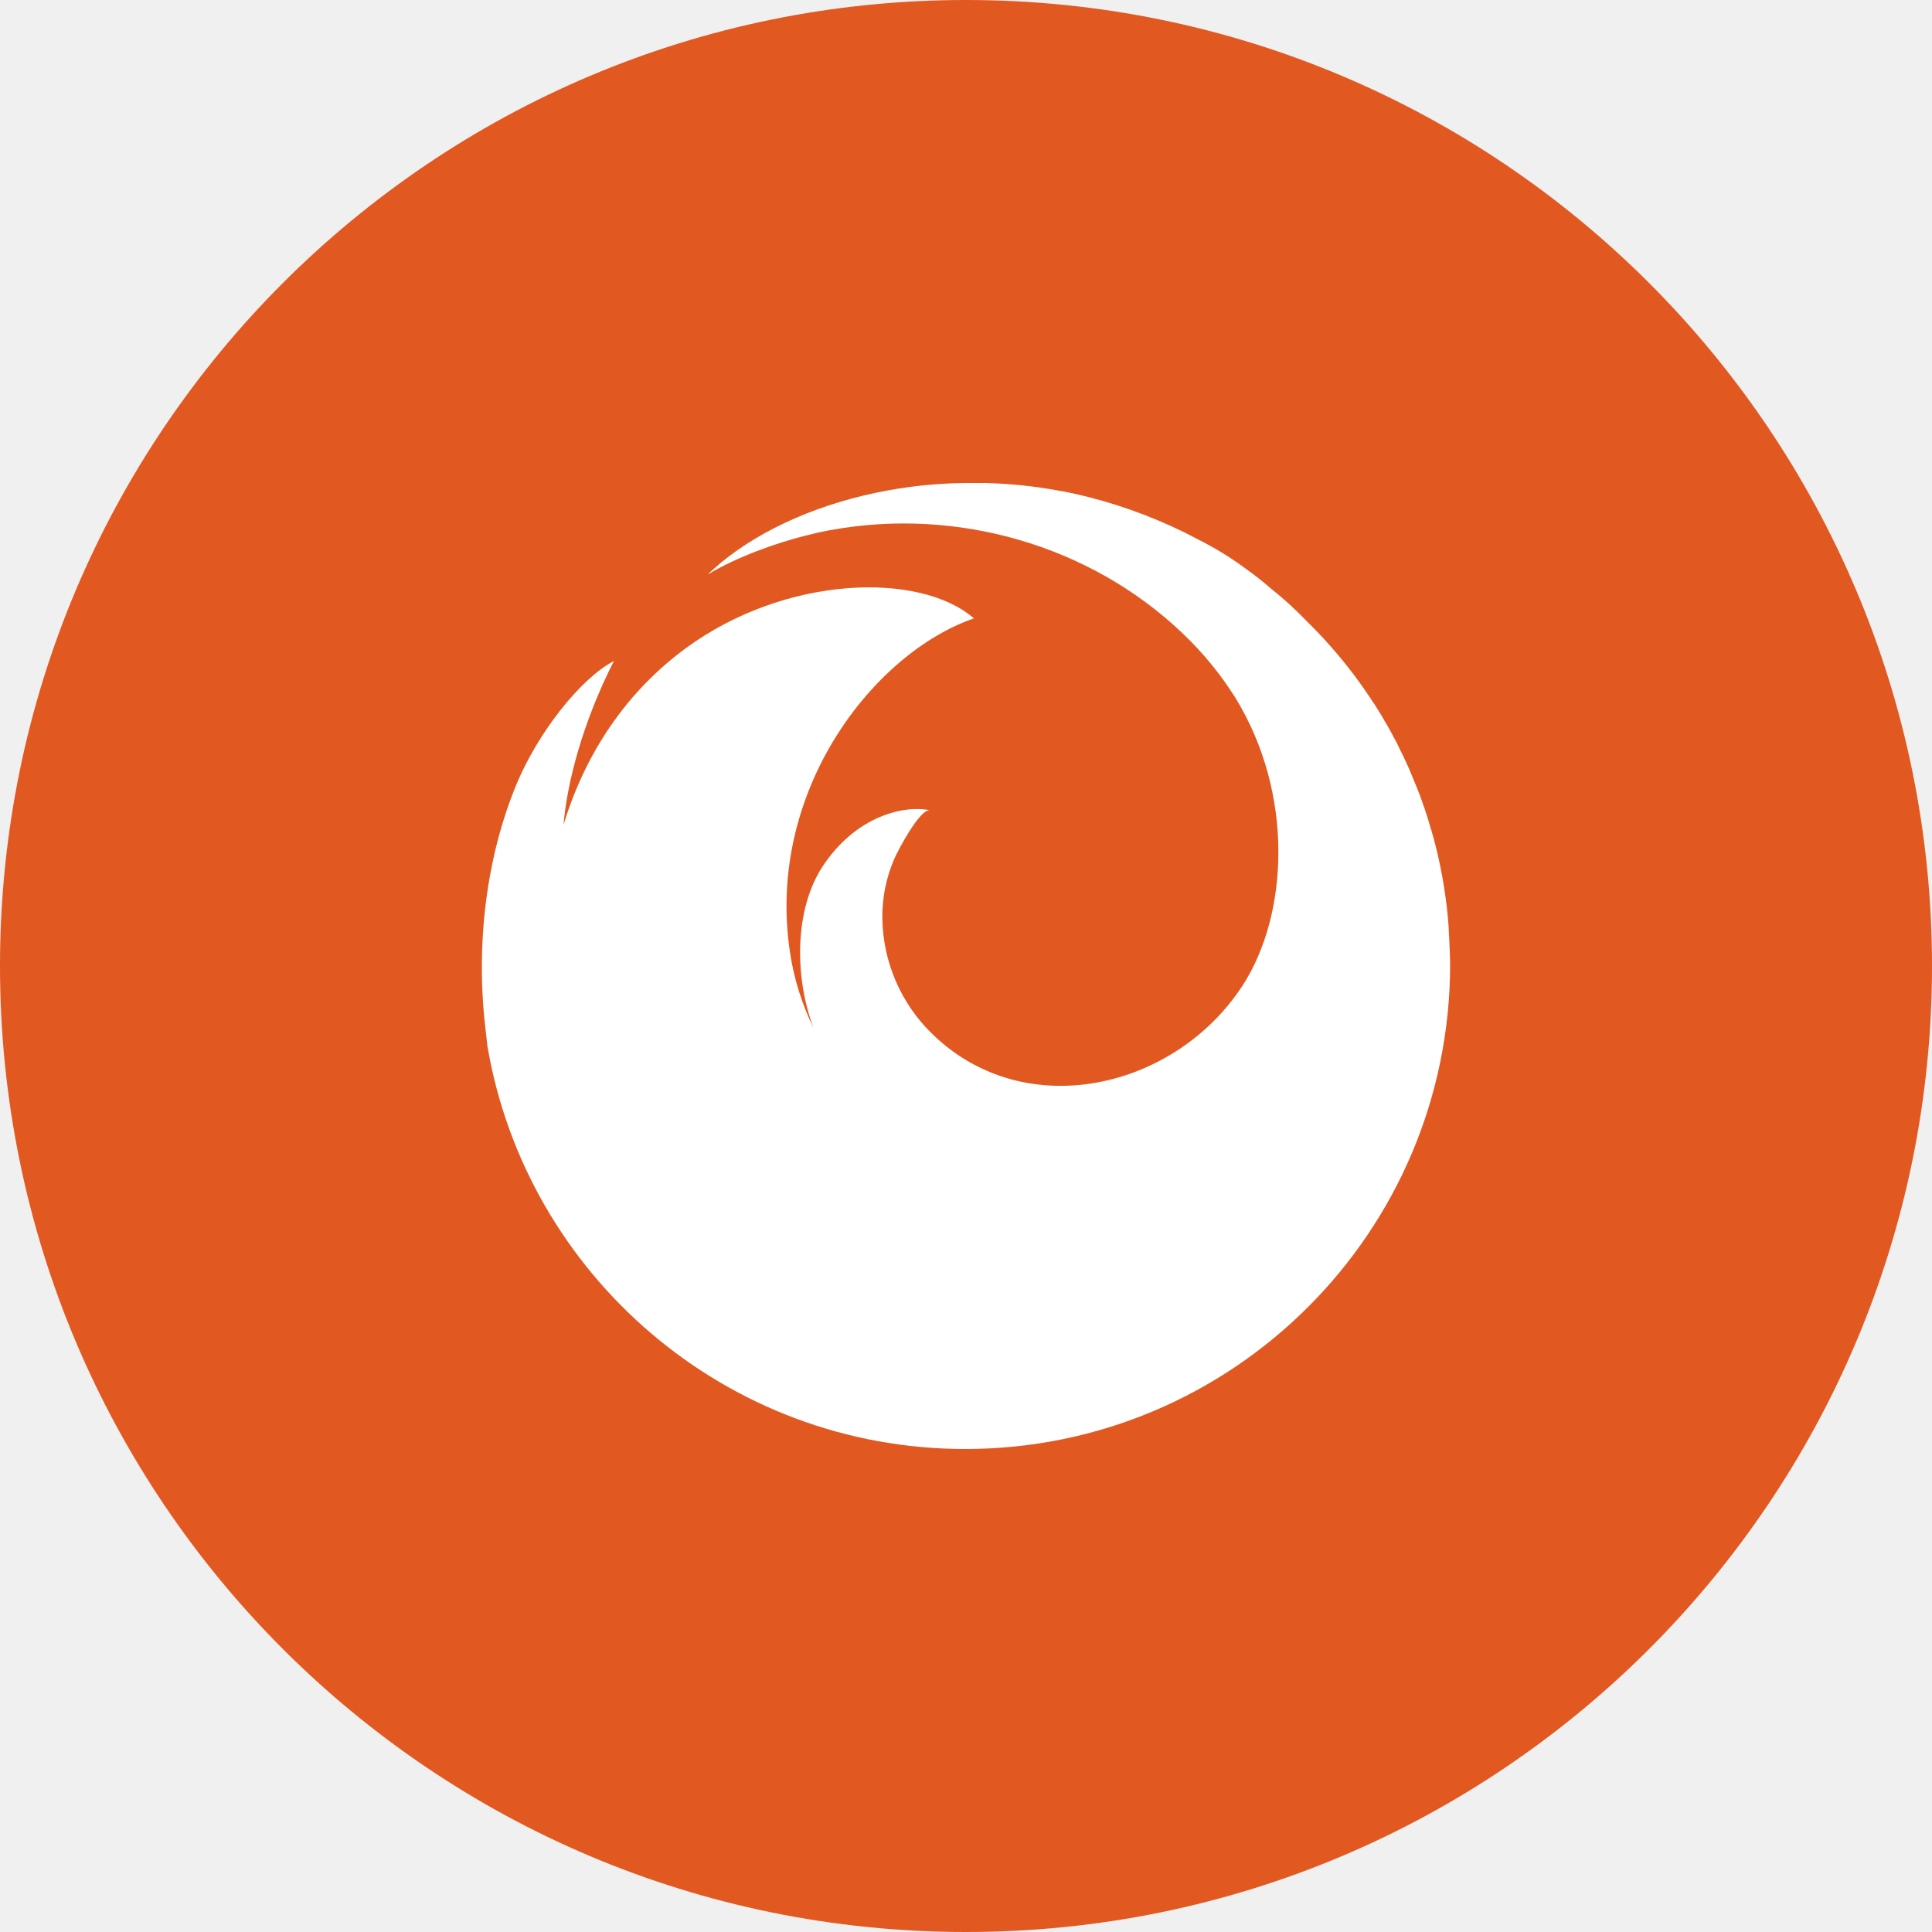
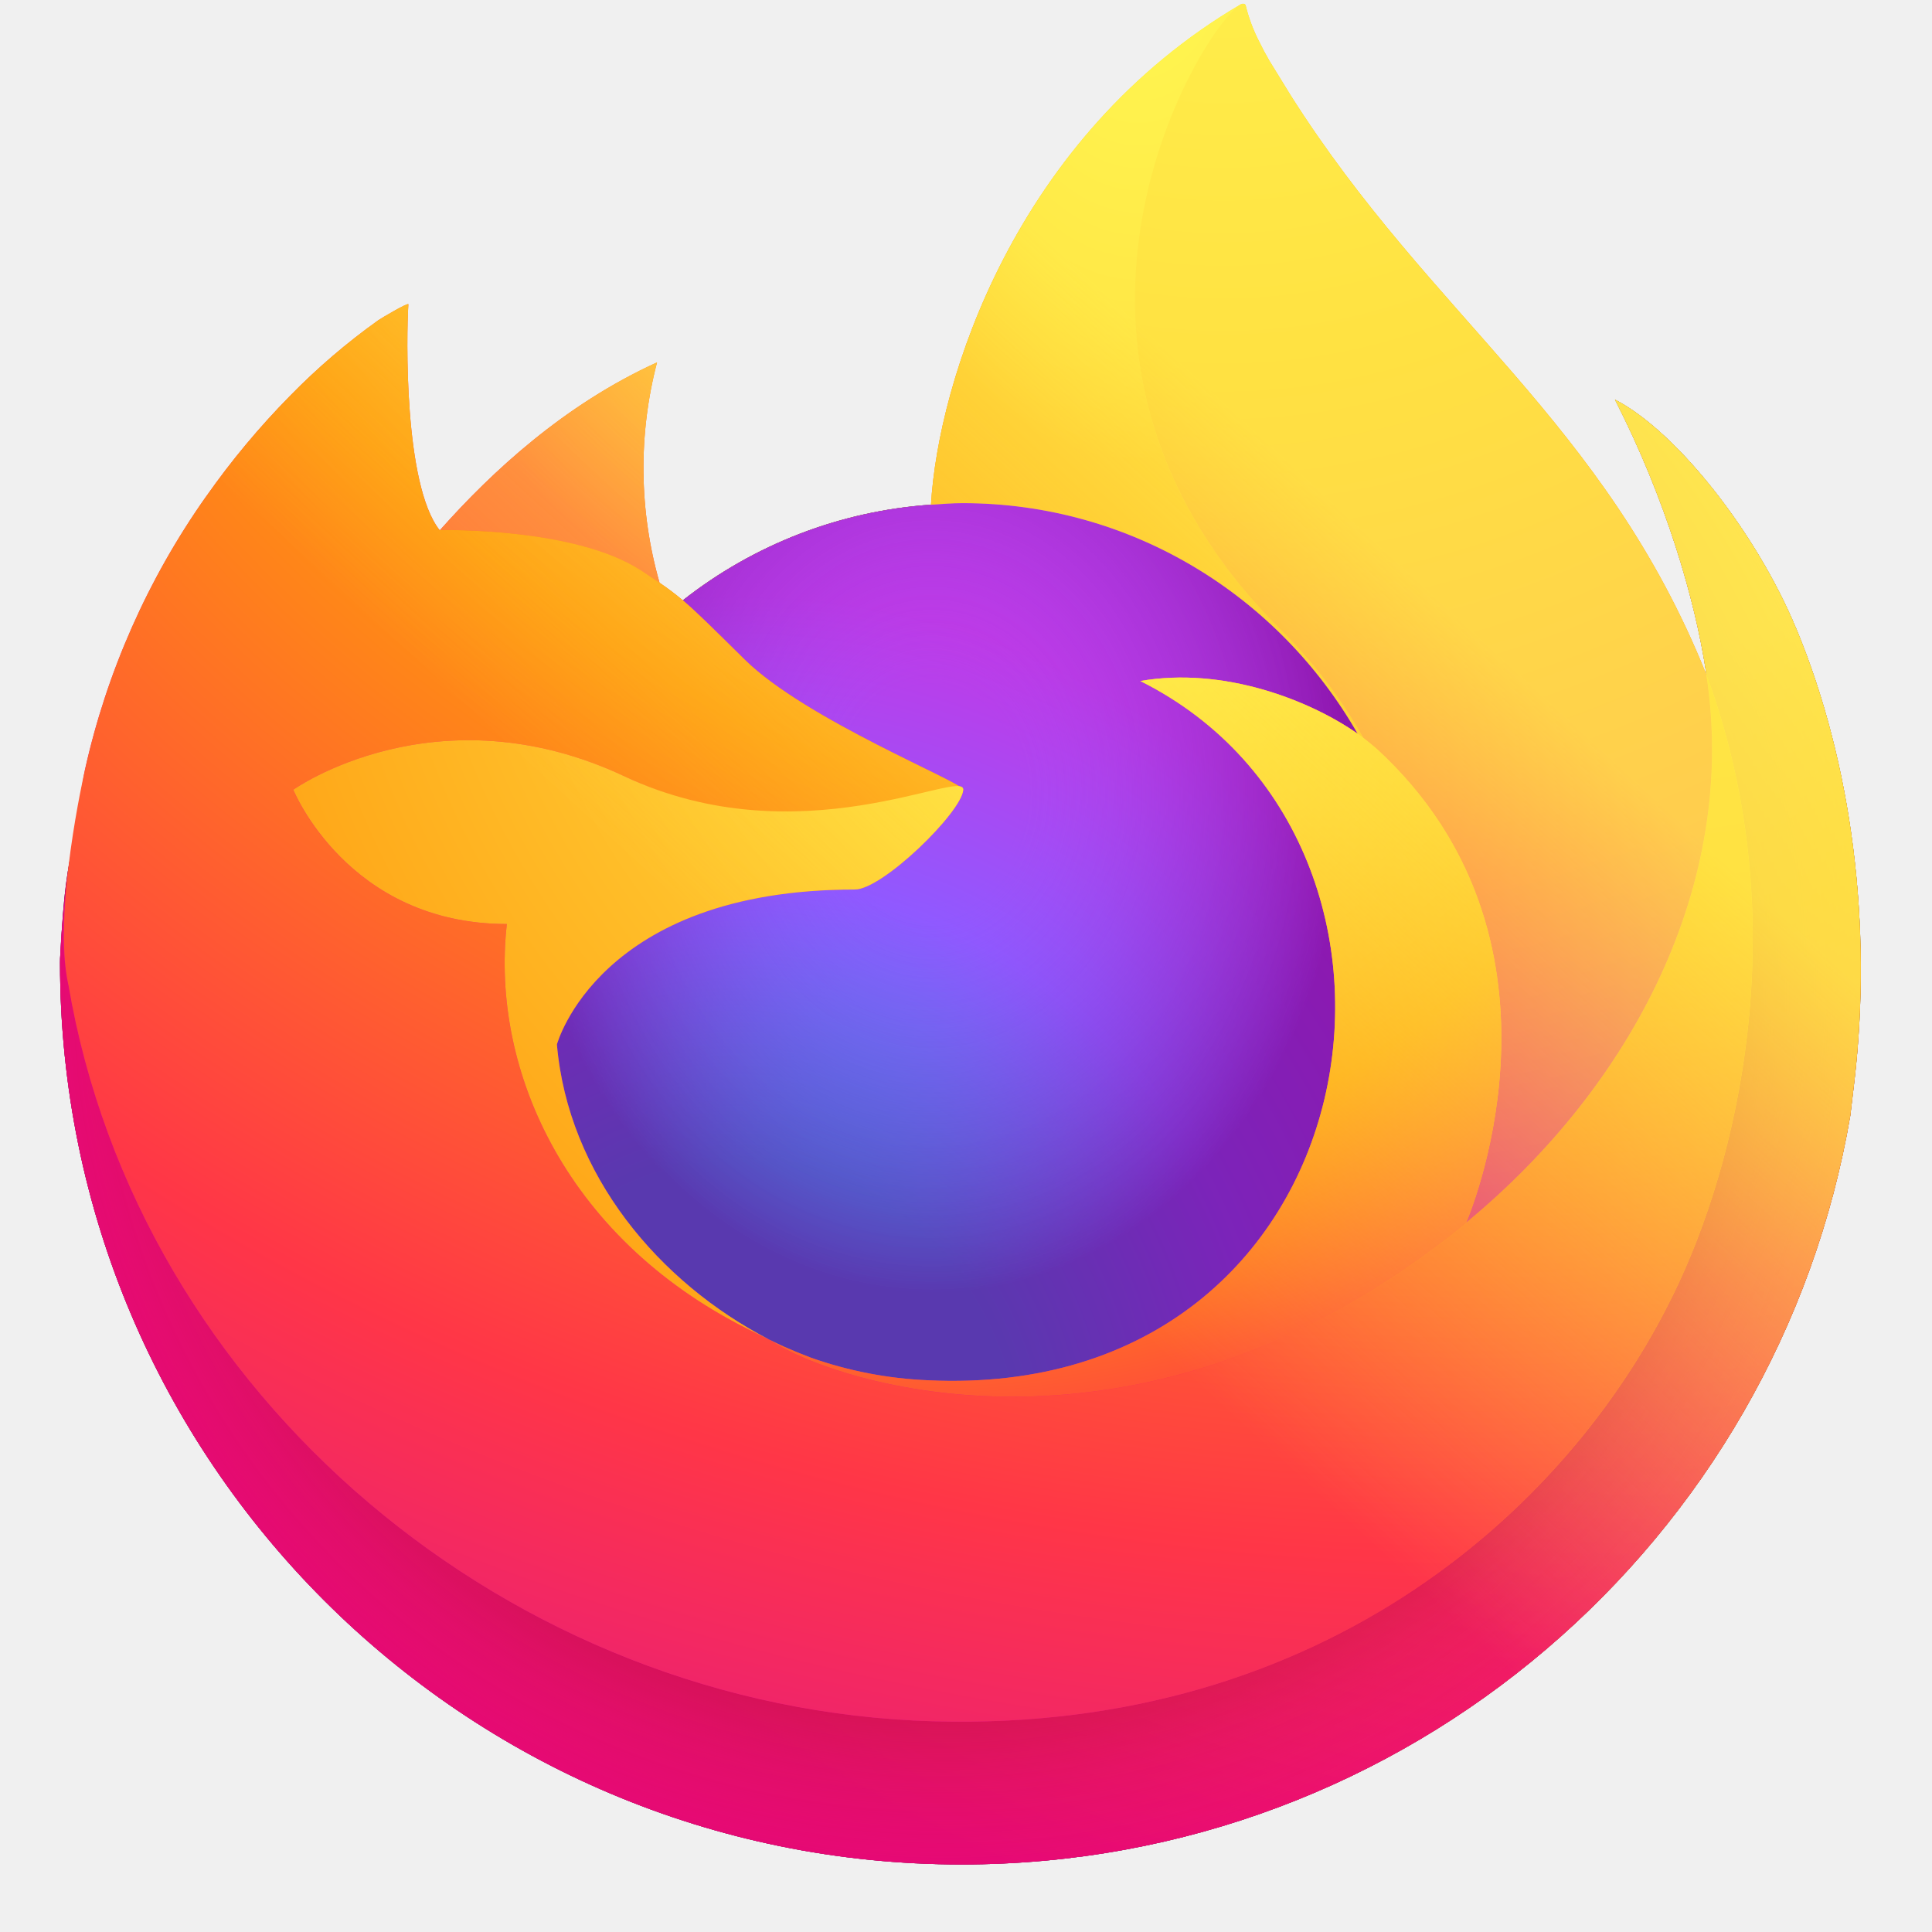
- <svg xmlns="http://www.w3.org/2000/svg" viewBox="0 0 1024 1024">
-   <circle cx="512" cy="512" r="512" style="fill:#e25821" />
-   <path d="M768.1 497c-.12-1.61-.25-3.23-.25-4.84V492l-.37-4.84V487a254.68 254.68 0 0 0-7.57-42.58c0-.12 0-.12-.12-.25l-1.12-4.1c-.12-.25-.12-.5-.25-.62-.37-1.24-.74-2.61-1.12-3.85-.12-.25-.12-.62-.25-.87-.37-1.24-.74-2.48-1.12-3.6-.12-.37-.25-.62-.37-1-.37-1.24-.74-2.36-1.24-3.6l-.37-1.12c-.37-1.12-.87-2.36-1.24-3.48a8.56 8.56 0 0 0-.37-1c-.5-1.12-.87-2.36-1.37-3.48-.12-.25-.25-.62-.37-.87-.5-1.24-1-2.36-1.49-3.6 0-.12-.12-.25-.12-.37-1.61-4-3.35-7.95-5.21-11.79l-.37-.74c-.5-1-.87-1.86-1.37-2.73-.25-.5-.5-1.12-.74-1.61-.37-.87-.87-1.61-1.24-2.48-.37-.62-.62-1.24-1-1.86s-.87-1.49-1.24-2.36c-.37-.62-.74-1.37-1.12-2s-.87-1.49-1.24-2.23a18.69 18.69 0 0 0-1.24-2.11c-.37-.74-.87-1.37-1.24-2.11s-.87-1.37-1.24-2.11-.87-1.37-1.24-2-.87-1.49-1.37-2.23a16.17 16.17 0 0 0-1.24-1.86l-1.49-2.23a16.17 16.17 0 0 0-1.24-1.86c-.5-.74-1.12-1.61-1.61-2.36-.37-.5-.74-1.12-1.12-1.61l-1.86-2.61c-.37-.5-.62-.87-1-1.37-1-1.37-1.86-2.61-2.86-3.85a257.46 257.46 0 0 0-24.34-27.5 192.1 192.1 0 0 0-19-17.26c-4.1-3.6-8.44-7-12.91-10.18A168.11 168.11 0 0 0 635 285.92c-2.48-1.37-5-2.61-7.45-3.85a262.67 262.67 0 0 0-57.36-20.24c-2-.37-4-.87-5.84-1.24h-.12c-1-.12-1.86-.37-2.86-.5A244.53 244.53 0 0 0 522 256h-10.89a242.74 242.74 0 0 0-47.05 5.21c-34.76 7.32-65.43 22-85.79 40.35-1.12 1-2 1.74-2.48 2.23l-.5.5h.12l-.12.12.12-.12a.12.12 0 0 0 .12-.12l-.12.12a.43.43 0 0 1 .25-.12c15.15-9.06 36.13-16.51 51.15-20.24 2-.5 4.1-1 6.08-1.49.37-.12.87-.12 1.24-.25 1.74-.37 3.48-.74 5.34-1.12.25 0 .62-.12.87-.12 66.42-12.17 137.19 7.7 186.48 54.75a177.43 177.43 0 0 1 27.81 33.89c31.41 50.9 28.43 115 4 152.71C623 577.18 543.39 596.05 494.1 548a87.1 87.1 0 0 1-26.44-61.08 76.61 76.61 0 0 1 6.46-32c1.74-4 13.53-26.57 18.87-25.45-13.53-2.86-38.86 2.73-56.61 29.18-15.89 23.71-15 60.21-5.21 86.16a137.44 137.44 0 0 1-12.54-40.6C406 418.76 463.44 345.89 516.2 327.76c-28.43-24.83-99.82-23.09-152.83 15.89-30.91 22.72-53 55-64.68 93.49 1.74-21.6 9.93-53.88 26.69-86.78-17.75 9.19-40.35 38.24-51.52 65.06-16.14 38.74-21.73 85-16.64 129.12.37 3.35.74 6.58 1.12 9.93C278.95 675.63 384.6 768 511.61 768c141.9 0 257-115.09 257-257-.13-4.71-.26-9.43-.51-14z" style="fill:#fff" />
+ <svg xmlns="http://www.w3.org/2000/svg" xmlns:xlink="http://www.w3.org/1999/xlink" viewBox="0 0 51500 51500">
+   <radialGradient id="b" cx="87.4%" cy="-12.9%" r="128%" gradientTransform="matrix(.8 0 0 1 .18 .13)">
+     <stop offset=".13" stop-color="#ffbd4f" />
+     <stop offset=".28" stop-color="#ff980e" />
+     <stop offset=".47" stop-color="#ff3750" />
+     <stop offset=".78" stop-color="#eb0878" />
+     <stop offset=".86" stop-color="#e50080" />
+   </radialGradient>
+   <radialGradient id="d" cx="49%" cy="40%" r="128%" gradientTransform="matrix(.82 0 0 1 .09 0)">
+     <stop offset=".3" stop-color="#960e18" />
+     <stop offset=".35" stop-color="#b11927" stop-opacity=".74" />
+     <stop offset=".43" stop-color="#db293d" stop-opacity=".34" />
+     <stop offset=".5" stop-color="#f5334b" stop-opacity=".1" />
+     <stop offset=".53" stop-color="#ff3750" stop-opacity="0" />
+   </radialGradient>
+   <radialGradient id="e" cx="48%" cy="-12%" r="140%">
+     <stop offset=".13" stop-color="#fff44f" />
+     <stop offset=".53" stop-color="#ff980e" />
+   </radialGradient>
+   <radialGradient id="f" cx="22.76%" cy="110.11%" r="100%">
+     <stop offset=".35" stop-color="#3a8ee6" />
+     <stop offset=".67" stop-color="#9059ff" />
+     <stop offset="1" stop-color="#c139e6" />
+   </radialGradient>
+   <radialGradient id="h" cx="52%" cy="33%" r="59%" gradientTransform="scale(.9 1)">
+     <stop offset=".21" stop-color="#9059ff" stop-opacity="0" />
+     <stop offset=".97" stop-color="#6e008b" stop-opacity=".6" />
+   </radialGradient>
+   <radialGradient id="i" cx="210%" cy="-100%" r="290%">
+     <stop offset=".1" stop-color="#ffe226" />
+     <stop offset=".79" stop-color="#ff7139" />
+   </radialGradient>
+   <radialGradient id="j" cx="84%" cy="-41%" r="180%">
+     <stop offset=".11" stop-color="#fff44f" />
+     <stop offset=".46" stop-color="#ff980e" />
+     <stop offset=".72" stop-color="#ff3647" />
+     <stop offset=".9" stop-color="#e31587" />
+   </radialGradient>
+   <radialGradient id="k" cx="16.1%" cy="-18.6%" r="348.8%" gradientTransform="matrix(.10453 .46743 -.99452 .04913 -.05 -.26)">
+     <stop offset="0" stop-color="#fff44f" />
+     <stop offset=".3" stop-color="#ff980e" />
+     <stop offset=".57" stop-color="#ff3647" />
+     <stop offset=".74" stop-color="#e31587" />
+   </radialGradient>
+   <radialGradient id="l" cx="18.9%" cy="-42.5%" r="238.4%">
+     <stop offset=".14" stop-color="#fff44f" />
+     <stop offset=".48" stop-color="#ff980e" />
+     <stop offset=".66" stop-color="#ff3647" />
+     <stop offset=".9" stop-color="#e31587" />
+   </radialGradient>
+   <radialGradient id="m" cx="159.3%" cy="-44.72%" r="313.1%">
+     <stop offset=".09" stop-color="#fff44f" />
+     <stop offset=".63" stop-color="#ff980e" />
+   </radialGradient>
+   <linearGradient id="a" x1="87.25%" x2="9.4%" y1="15.5%" y2="93.1%">
+     <stop offset=".05" stop-color="#fff44f" />
+     <stop offset=".37" stop-color="#ff980e" />
+     <stop offset=".53" stop-color="#ff3647" />
+     <stop offset=".7" stop-color="#e31587" />
+   </linearGradient>
+   <linearGradient id="n" x1="80%" x2="18%" y1="14%" y2="84%">
+     <stop offset=".17" stop-color="#fff44f" stop-opacity=".8" />
+     <stop offset=".6" stop-color="#fff44f" stop-opacity="0" />
+   </linearGradient>
+   <path id="c" d="M47870 16735c-1044-2512-3160-5224-4820-6082 1352 2650 2134 5310 2433 7294 0-6 2 5 4 22l4 26c2268 6147 1032 12398-748 16218-2754 5910-9420 11967-19857 11670-11276-318-21210-8683-23064-19643-338-1728 0-2605 170-4008-207 1080-286 1394-390 3315l-2 123c0 13270 10760 24030 24032 24030 11887 0 21756-8630 23690-19963l110-927c477-4120-53-8453-1560-12075z" />
+   <path id="g" d="M25677 21050c-40 598-2150 2660-2890 2660-6834 0-7943 4133-7943 4133 303 3480 2726 6348 5660 7865 134 70 270 130 405 193a13277 13277 0 00706 289 10674 10674 0 003127 603c11978 562 14300-14320 5655-18640 2213-385 4510 505 5794 1407-2100-3672-6025-6150-10530-6150-285 0-564 24-844 43a12025 12025 0 00-6614 2549c366 310 780 724 1650 1583 1630 1606 5813 3270 5822 3465z" />
+   <path fill="url(#a)" d="M47870 16735c-1044-2512-3160-5224-4820-6082 1352 2650 2134 5310 2433 7294l5 40c-2718-6773-7325-9505-11088-15452l-566-920a7372 7372 0 01-265-497 4370 4370 0 01-359-950 63 63 0 00-55-65 82 82 0 00-45 0l-12 7-17 10 10-14c-6037 3536-8085 10076-8274 13350a12025 12025 0 00-6614 2548 7136 7136 0 00-622-470 11134 11134 0 01-68-5873c-2468 1124-4390 2900-5785 4470h-10c-953-1206-886-5187-832-6018-10-52-710 363-802 425a17507 17507 0 00-2349 2012 21048 21048 0 00-2244 2692l-1 3v-3a20284 20284 0 00-3225 7280l-32 160a39700 39700 0 00-237 1500l-5 52a22907 22907 0 00-390 3316l-1 120c0 13270 10760 24030 24032 24030 11887 0 21756-8630 23690-19963l110-927c477-4120-53-8453-1560-12075zM20170 35545c113 53 220 112 334 164l16 10a12620 12620 0 01-350-174zm5506-14493zm19813-3060l-3-23 4 26z" />
+   <use fill="url(#b)" xlink:href="#c" />
+   <use fill="url(#d)" xlink:href="#c" />
+   <path fill="url(#e)" d="M36192 19560l150 110a13070 13070 0 00-2231-2911C26640 9290 32150 563 33080 120l10-13c-6037 3535-8085 10076-8273 13348 280-20 560-43 844-43 4505 0 8430 2477 10530 6150z" />
+   <use fill="url(#f)" xlink:href="#g" />
+   <use fill="url(#h)" xlink:href="#g" />
+   <path fill="url(#i)" d="M17083 15204a24404 24404 0 01498 330 11134 11134 0 01-67-5874c-2470 1125-4390 2900-5785 4470 115-3 3600-66 5354 1074z" />
+   <path fill="url(#j)" d="M1822 26240c1855 10960 11788 19325 23063 19644 10437 296 17104-5762 19858-11670 1780-3820 3016-10070 748-16218v-2l-4-24c-2-17-4-28-4-22l5 40c853 5566-1980 10958-6405 14604l-13 30c-8625 7023-16878 4237-18550 3097a14410 14410 0 01-350-174c-5028-2403-7105-6984-6660-10913-4245 0-5693-3580-5693-3580s3812-2718 8836-355c4653 2190 9023 355 9023 354-10-195-4192-1860-5822-3465-872-860-1285-1272-1652-1583a7136 7136 0 00-622-470 28293 28293 0 00-498-330c-1753-1140-5240-1076-5355-1073h-10c-953-1207-886-5188-832-6020-10-50-710 363-802 426a17507 17507 0 00-2349 2012 21048 21048 0 00-2244 2692l-1 3v-3a20284 20284 0 00-3225 7280c-10 52-865 3784-444 5720z" />
+   <path fill="url(#k)" d="M34110 16760a13070 13070 0 012231 2910l360 296c5450 5020 2594 12120 2380 12626 4426-3646 7258-9038 6405-14604-2716-6774-7323-9506-11086-15453l-566-920a7372 7372 0 01-265-497 4370 4370 0 01-359-950 63 63 0 00-55-65 82 82 0 00-45 0l-12 7-17 10c-930 443-6440 9170 1030 16640z" />
+   <path fill="url(#l)" d="M36702 19965a4743 4743 0 00-360-295l-150-110c-1283-900-3580-1792-5794-1407 8644 4322 6323 19203-5655 18640a10674 10674 0 01-3127-603 13451 13451 0 01-706-289 9064 9064 0 01-405-193l16 10c1670 1140 9924 3925 18550-3097l13-30c213-506 3068-7606-2380-12626z" />
+   <path fill="url(#m)" d="M14844 27844s1110-4133 7943-4133c740 0 2850-2062 2890-2660s-4370 1836-9023-354c-5024-2363-8836 354-8836 354s1448 3580 5693 3580c-445 3930 1632 8510 6660 10913 113 53 218 112 334 164-2935-1517-5358-4384-5660-7865z" />
+   <path fill="url(#n)" d="M47870 16735c-1044-2512-3160-5224-4820-6082 1352 2650 2134 5310 2433 7294l5 40c-2718-6773-7325-9505-11088-15452l-566-920a7372 7372 0 01-265-497 4370 4370 0 01-359-950 63 63 0 00-55-65 82 82 0 00-45 0l-12 7-17 10 10-14c-6037 3536-8085 10076-8274 13350 280-20 560-43 845-43 4505 0 8430 2477 10530 6148-1284-900-3580-1792-5795-1407 8644 4322 6323 19203-5655 18640a10674 10674 0 01-3127-603 13451 13451 0 01-706-289 9064 9064 0 01-405-193l17 10a14410 14410 0 01-350-174c112 53 218 112 333 164-2935-1517-5358-4384-5660-7865 0 0 1108-4133 7942-4133 740 0 2850-2062 2890-2660-10-195-4190-1860-5822-3465-870-860-1285-1272-1650-1583a7136 7136 0 00-623-470 11134 11134 0 01-67-5873c-2470 1124-4390 2900-5785 4470h-10c-953-1207-886-5187-832-6020-10-50-710 363-802 426a17507 17507 0 00-2349 2012 21048 21048 0 00-2243 2692l-1 3v-3a20284 20284 0 00-3225 7280l-32 160a39787 39787 0 00-277 1515c-2 18 2-17 0 0a27956 27956 0 00-355 3353l-3 122c0 13270 10760 24030 24032 24030 11887 0 21756-8630 23690-19963l110-927c477-4120-53-8453-1560-12075zm-2384 1234l4 26v-2l-4-24z" />
</svg>
